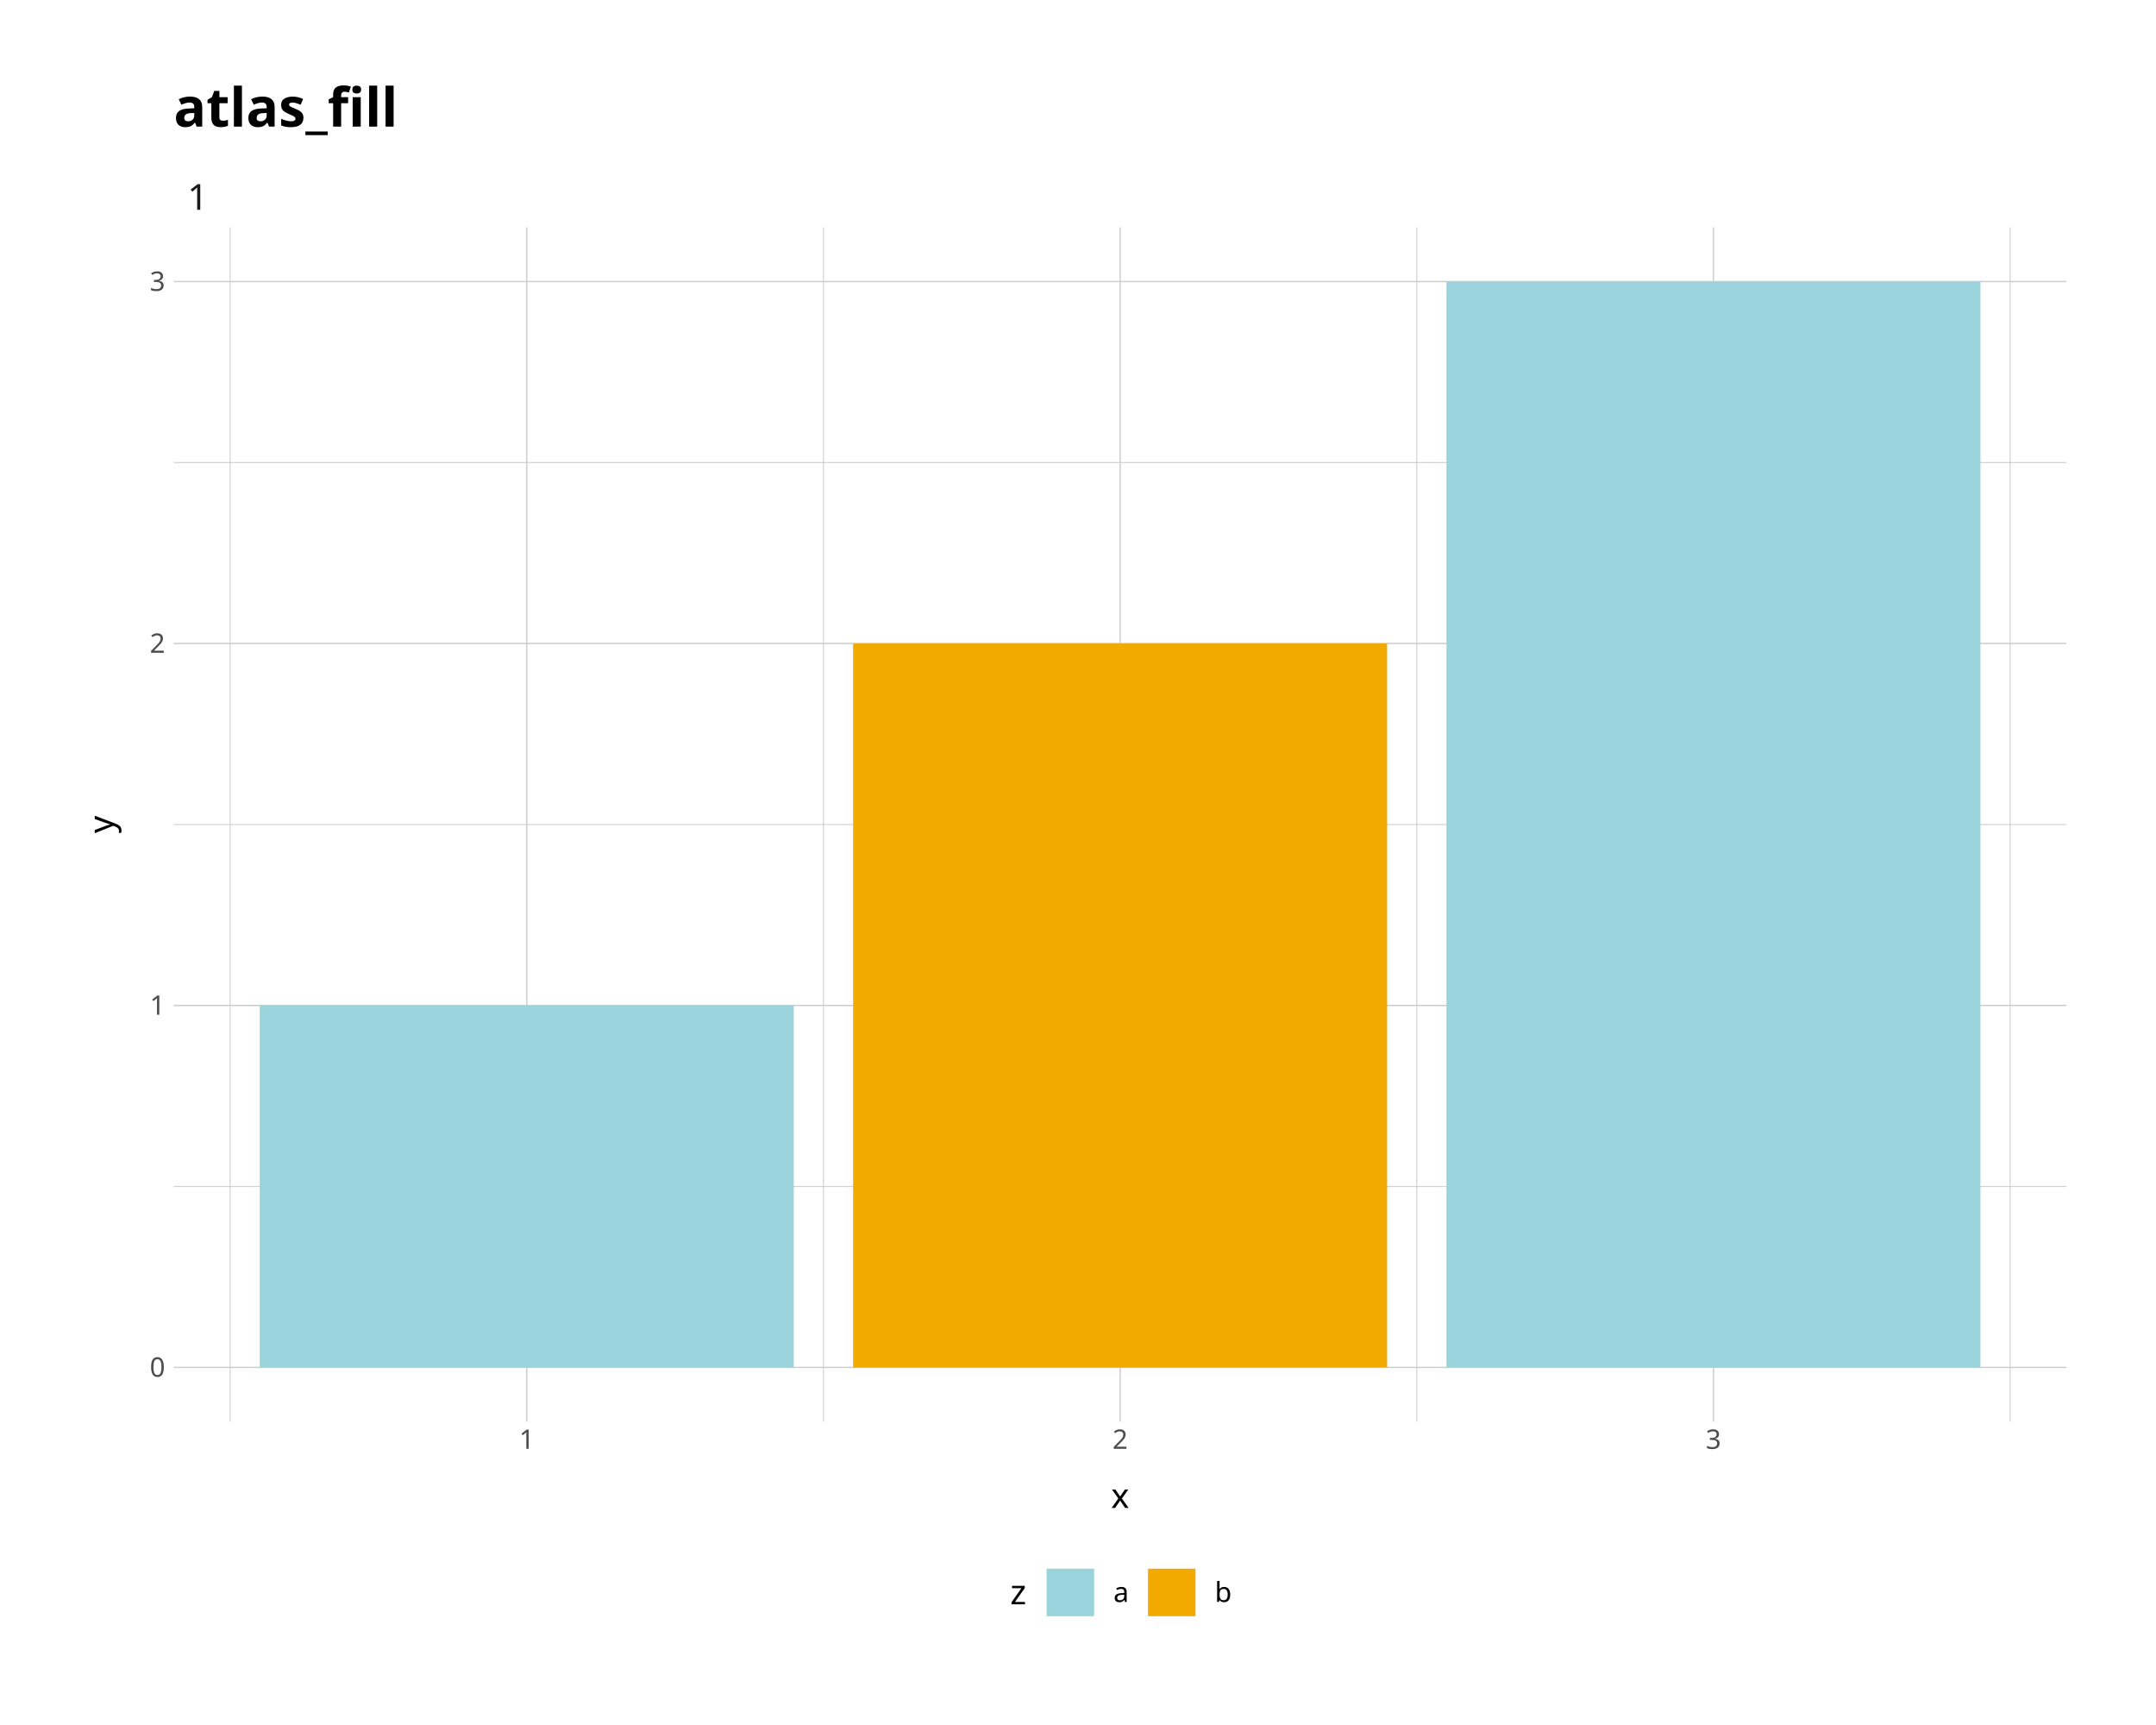
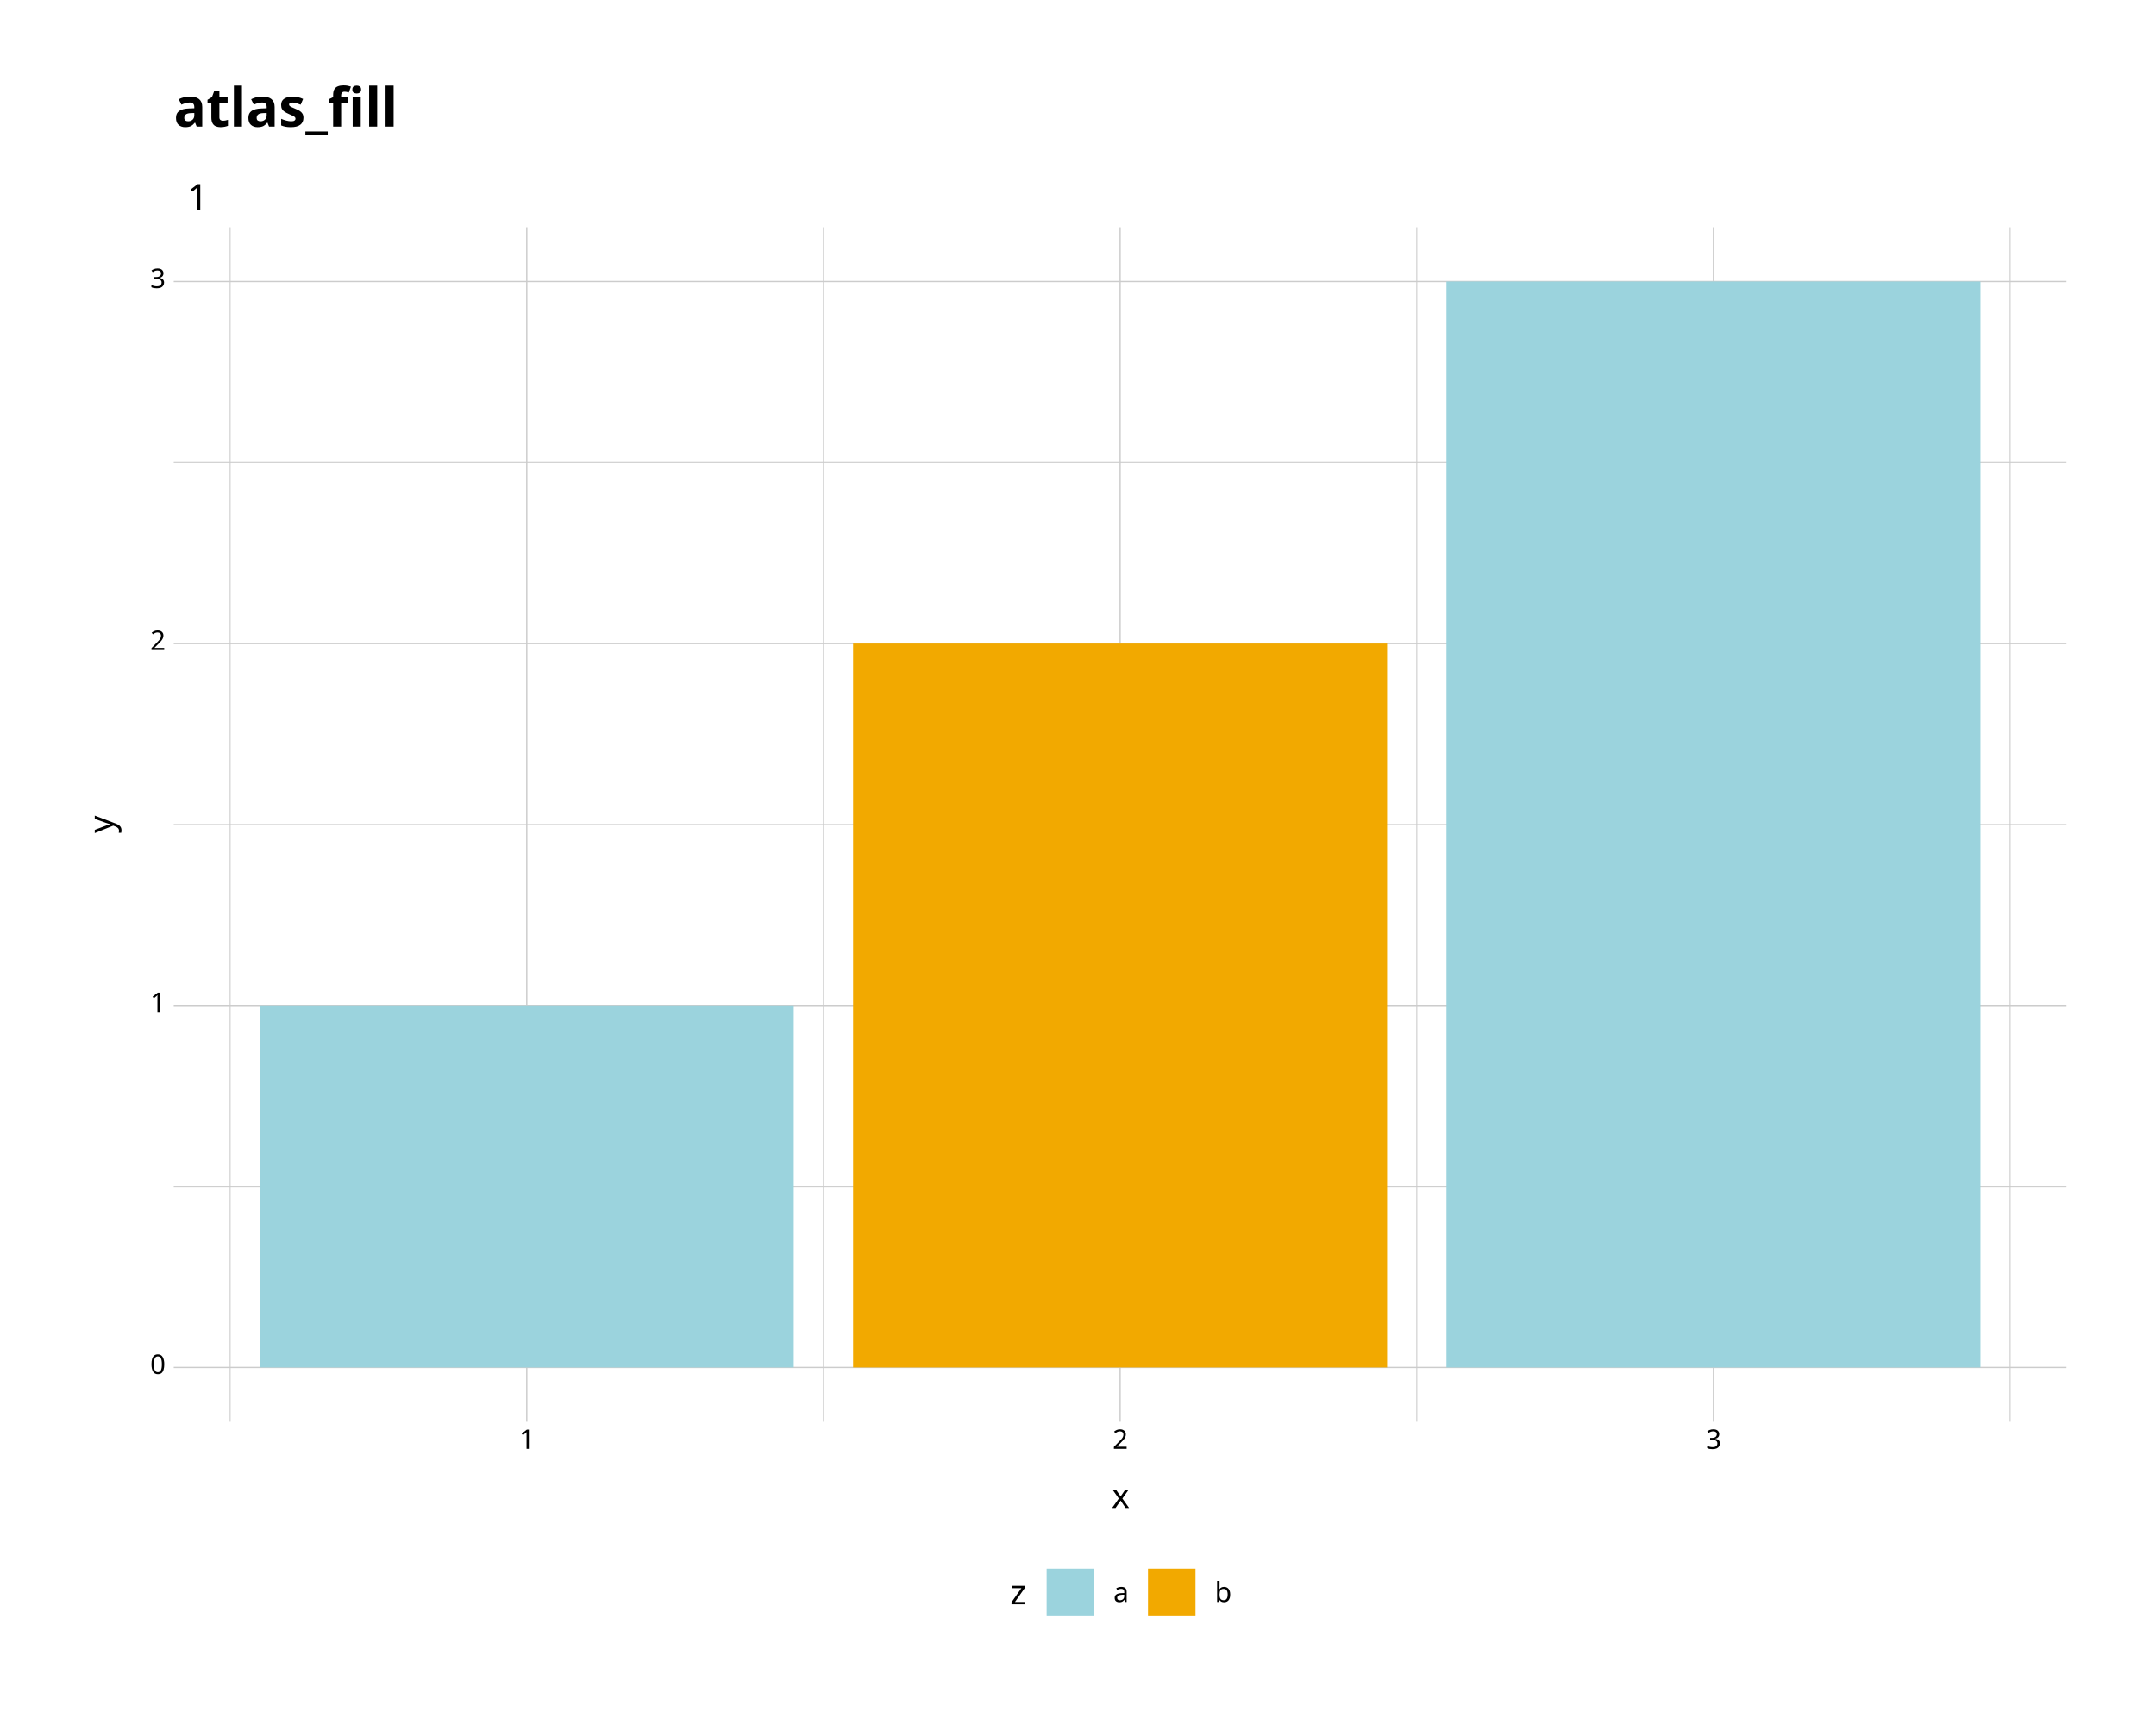
<svg xmlns="http://www.w3.org/2000/svg" class="svglite" data-engine-version="2.0" width="720.00pt" height="576.00pt" viewBox="0 0 720.00 576.00">
  <defs>
    <style type="text/css">
    .svglite line, .svglite polyline, .svglite polygon, .svglite path, .svglite rect, .svglite circle {
      fill: none;
      stroke: #000000;
      stroke-linecap: round;
      stroke-linejoin: round;
      stroke-miterlimit: 10.00;
    }
  </style>
  </defs>
  <rect width="100%" height="100%" style="stroke: none; fill: #FFFFFF;" />
  <defs>
    <clipPath id="cpMC4wMHw3MjAuMDB8MC4wMHw1NzYuMDA=">
      <rect x="0.00" y="0.00" width="720.00" height="576.00" />
    </clipPath>
  </defs>
  <g clip-path="url(#cpMC4wMHw3MjAuMDB8MC4wMHw1NzYuMDA=)">
</g>
  <defs>
    <clipPath id="cpNTguMDJ8NjkwLjExfDc1Ljg5fDQ3NC43Mw==">
      <rect x="58.02" y="75.89" width="632.09" height="398.84" />
    </clipPath>
  </defs>
  <g clip-path="url(#cpNTguMDJ8NjkwLjExfDc1Ljg5fDQ3NC43Mw==)">
    <polyline points="58.02,396.17 690.11,396.17 " style="stroke-width: 0.32; stroke: #CCCCCC; stroke-linecap: butt;" />
    <polyline points="58.02,275.31 690.11,275.31 " style="stroke-width: 0.32; stroke: #CCCCCC; stroke-linecap: butt;" />
    <polyline points="58.02,154.45 690.11,154.45 " style="stroke-width: 0.32; stroke: #CCCCCC; stroke-linecap: butt;" />
    <polyline points="76.85,474.73 76.85,75.89 " style="stroke-width: 0.32; stroke: #CCCCCC; stroke-linecap: butt;" />
    <polyline points="274.99,474.73 274.99,75.89 " style="stroke-width: 0.32; stroke: #CCCCCC; stroke-linecap: butt;" />
    <polyline points="473.14,474.73 473.14,75.89 " style="stroke-width: 0.32; stroke: #CCCCCC; stroke-linecap: butt;" />
    <polyline points="671.29,474.73 671.29,75.89 " style="stroke-width: 0.32; stroke: #CCCCCC; stroke-linecap: butt;" />
    <polyline points="58.02,456.60 690.11,456.60 " style="stroke-width: 0.43; stroke: #CCCCCC; stroke-linecap: butt;" />
    <polyline points="58.02,335.74 690.11,335.74 " style="stroke-width: 0.43; stroke: #CCCCCC; stroke-linecap: butt;" />
    <polyline points="58.02,214.88 690.11,214.88 " style="stroke-width: 0.43; stroke: #CCCCCC; stroke-linecap: butt;" />
    <polyline points="58.02,94.02 690.11,94.02 " style="stroke-width: 0.43; stroke: #CCCCCC; stroke-linecap: butt;" />
    <polyline points="175.92,474.73 175.92,75.89 " style="stroke-width: 0.43; stroke: #CCCCCC; stroke-linecap: butt;" />
    <polyline points="374.07,474.73 374.07,75.89 " style="stroke-width: 0.43; stroke: #CCCCCC; stroke-linecap: butt;" />
    <polyline points="572.21,474.73 572.21,75.89 " style="stroke-width: 0.43; stroke: #CCCCCC; stroke-linecap: butt;" />
    <rect x="86.75" y="335.74" width="178.33" height="120.86" style="stroke-width: 1.07; stroke: none; stroke-linecap: square; stroke-linejoin: miter; fill: #9BD3DD;" />
    <rect x="284.90" y="214.88" width="178.33" height="241.72" style="stroke-width: 1.07; stroke: none; stroke-linecap: square; stroke-linejoin: miter; fill: #F2A900;" />
    <rect x="483.05" y="94.02" width="178.33" height="362.58" style="stroke-width: 1.07; stroke: none; stroke-linecap: square; stroke-linejoin: miter; fill: #9BD3DD;" />
  </g>
  <g clip-path="url(#cpMC4wMHw3MjAuMDB8MC4wMHw1NzYuMDA=)">
</g>
  <defs>
    <clipPath id="cpNTguMDJ8NjkwLjExfDU1Ljk3fDc1Ljg5">
      <rect x="58.02" y="55.97" width="632.09" height="19.92" />
    </clipPath>
  </defs>
  <g clip-path="url(#cpNTguMDJ8NjkwLjExfDU1Ljk3fDc1Ljg5)">
-     <text x="62.61" y="70.06" style="font-size: 12.00px; fill: #1A1A1A; font-family: sans;" textLength="6.67px" lengthAdjust="spacingAndGlyphs">1</text>
+     <text x="62.61" y="70.06" style="font-size: 12.00px; font-family: sans;" textLength="6.67px" lengthAdjust="spacingAndGlyphs">1</text>
  </g>
  <g clip-path="url(#cpMC4wMHw3MjAuMDB8MC4wMHw1NzYuMDA=)">
-     <text x="175.92" y="483.79" text-anchor="middle" style="font-size: 9.00px; fill: #4D4D4D; font-family: sans;" textLength="5.01px" lengthAdjust="spacingAndGlyphs">1</text>
-     <text x="374.07" y="483.79" text-anchor="middle" style="font-size: 9.00px; fill: #4D4D4D; font-family: sans;" textLength="5.01px" lengthAdjust="spacingAndGlyphs">2</text>
-     <text x="572.21" y="483.79" text-anchor="middle" style="font-size: 9.00px; fill: #4D4D4D; font-family: sans;" textLength="5.01px" lengthAdjust="spacingAndGlyphs">3</text>
-     <text x="55.16" y="459.70" text-anchor="end" style="font-size: 9.00px; fill: #4D4D4D; font-family: sans;" textLength="5.01px" lengthAdjust="spacingAndGlyphs">0</text>
-     <text x="55.16" y="338.84" text-anchor="end" style="font-size: 9.00px; fill: #4D4D4D; font-family: sans;" textLength="5.01px" lengthAdjust="spacingAndGlyphs">1</text>
-     <text x="55.16" y="217.98" text-anchor="end" style="font-size: 9.00px; fill: #4D4D4D; font-family: sans;" textLength="5.01px" lengthAdjust="spacingAndGlyphs">2</text>
-     <text x="55.16" y="97.12" text-anchor="end" style="font-size: 9.00px; fill: #4D4D4D; font-family: sans;" textLength="5.01px" lengthAdjust="spacingAndGlyphs">3</text>
-     <text x="374.07" y="503.53" text-anchor="middle" style="font-size: 11.50px; font-family: sans;" textLength="5.75px" lengthAdjust="spacingAndGlyphs">x</text>
-     <text transform="translate(37.80,275.31) rotate(-90)" text-anchor="middle" style="font-size: 11.50px; font-family: sans;" textLength="5.75px" lengthAdjust="spacingAndGlyphs">y</text>
+     <text x="173.42" y="483.79" style="font-size: 9.00px; font-family: sans;" textLength="5.01px" lengthAdjust="spacingAndGlyphs">1</text>
+     <text x="371.56" y="483.79" style="font-size: 9.00px; font-family: sans;" textLength="5.01px" lengthAdjust="spacingAndGlyphs">2</text>
+     <text x="569.71" y="483.79" style="font-size: 9.00px; font-family: sans;" textLength="5.01px" lengthAdjust="spacingAndGlyphs">3</text>
+     <text x="50.15" y="458.76" style="font-size: 9.00px; font-family: sans;" textLength="5.01px" lengthAdjust="spacingAndGlyphs">0</text>
+     <text x="50.15" y="337.90" style="font-size: 9.00px; font-family: sans;" textLength="5.01px" lengthAdjust="spacingAndGlyphs">1</text>
+     <text x="50.15" y="217.04" style="font-size: 9.00px; font-family: sans;" textLength="5.01px" lengthAdjust="spacingAndGlyphs">2</text>
+     <text x="50.15" y="96.18" style="font-size: 9.00px; font-family: sans;" textLength="5.01px" lengthAdjust="spacingAndGlyphs">3</text>
+     <text x="371.19" y="503.53" style="font-size: 11.50px; font-family: sans;" textLength="5.75px" lengthAdjust="spacingAndGlyphs">x</text>
+     <text transform="translate(37.80,278.19) rotate(-90)" style="font-size: 11.50px; font-family: sans;" textLength="5.75px" lengthAdjust="spacingAndGlyphs">y</text>
    <text x="337.34" y="535.70" style="font-size: 11.50px; font-family: sans;" textLength="5.75px" lengthAdjust="spacingAndGlyphs">z</text>
    <rect x="349.53" y="523.81" width="15.86" height="15.86" style="stroke-width: 1.07; stroke: none; stroke-linecap: square; stroke-linejoin: miter; fill: #9BD3DD;" />
    <rect x="383.38" y="523.81" width="15.86" height="15.86" style="stroke-width: 1.07; stroke: none; stroke-linecap: square; stroke-linejoin: miter; fill: #F2A900;" />
    <text x="371.83" y="534.91" style="font-size: 9.20px; font-family: sans;" textLength="5.12px" lengthAdjust="spacingAndGlyphs">a</text>
    <text x="405.68" y="534.91" style="font-size: 9.20px; font-family: sans;" textLength="5.12px" lengthAdjust="spacingAndGlyphs">b</text>
    <text x="58.02" y="42.28" style="font-size: 18.00px; font-weight: bold; font-family: sans;" textLength="65.03px" lengthAdjust="spacingAndGlyphs">atlas_fill</text>
  </g>
</svg>
